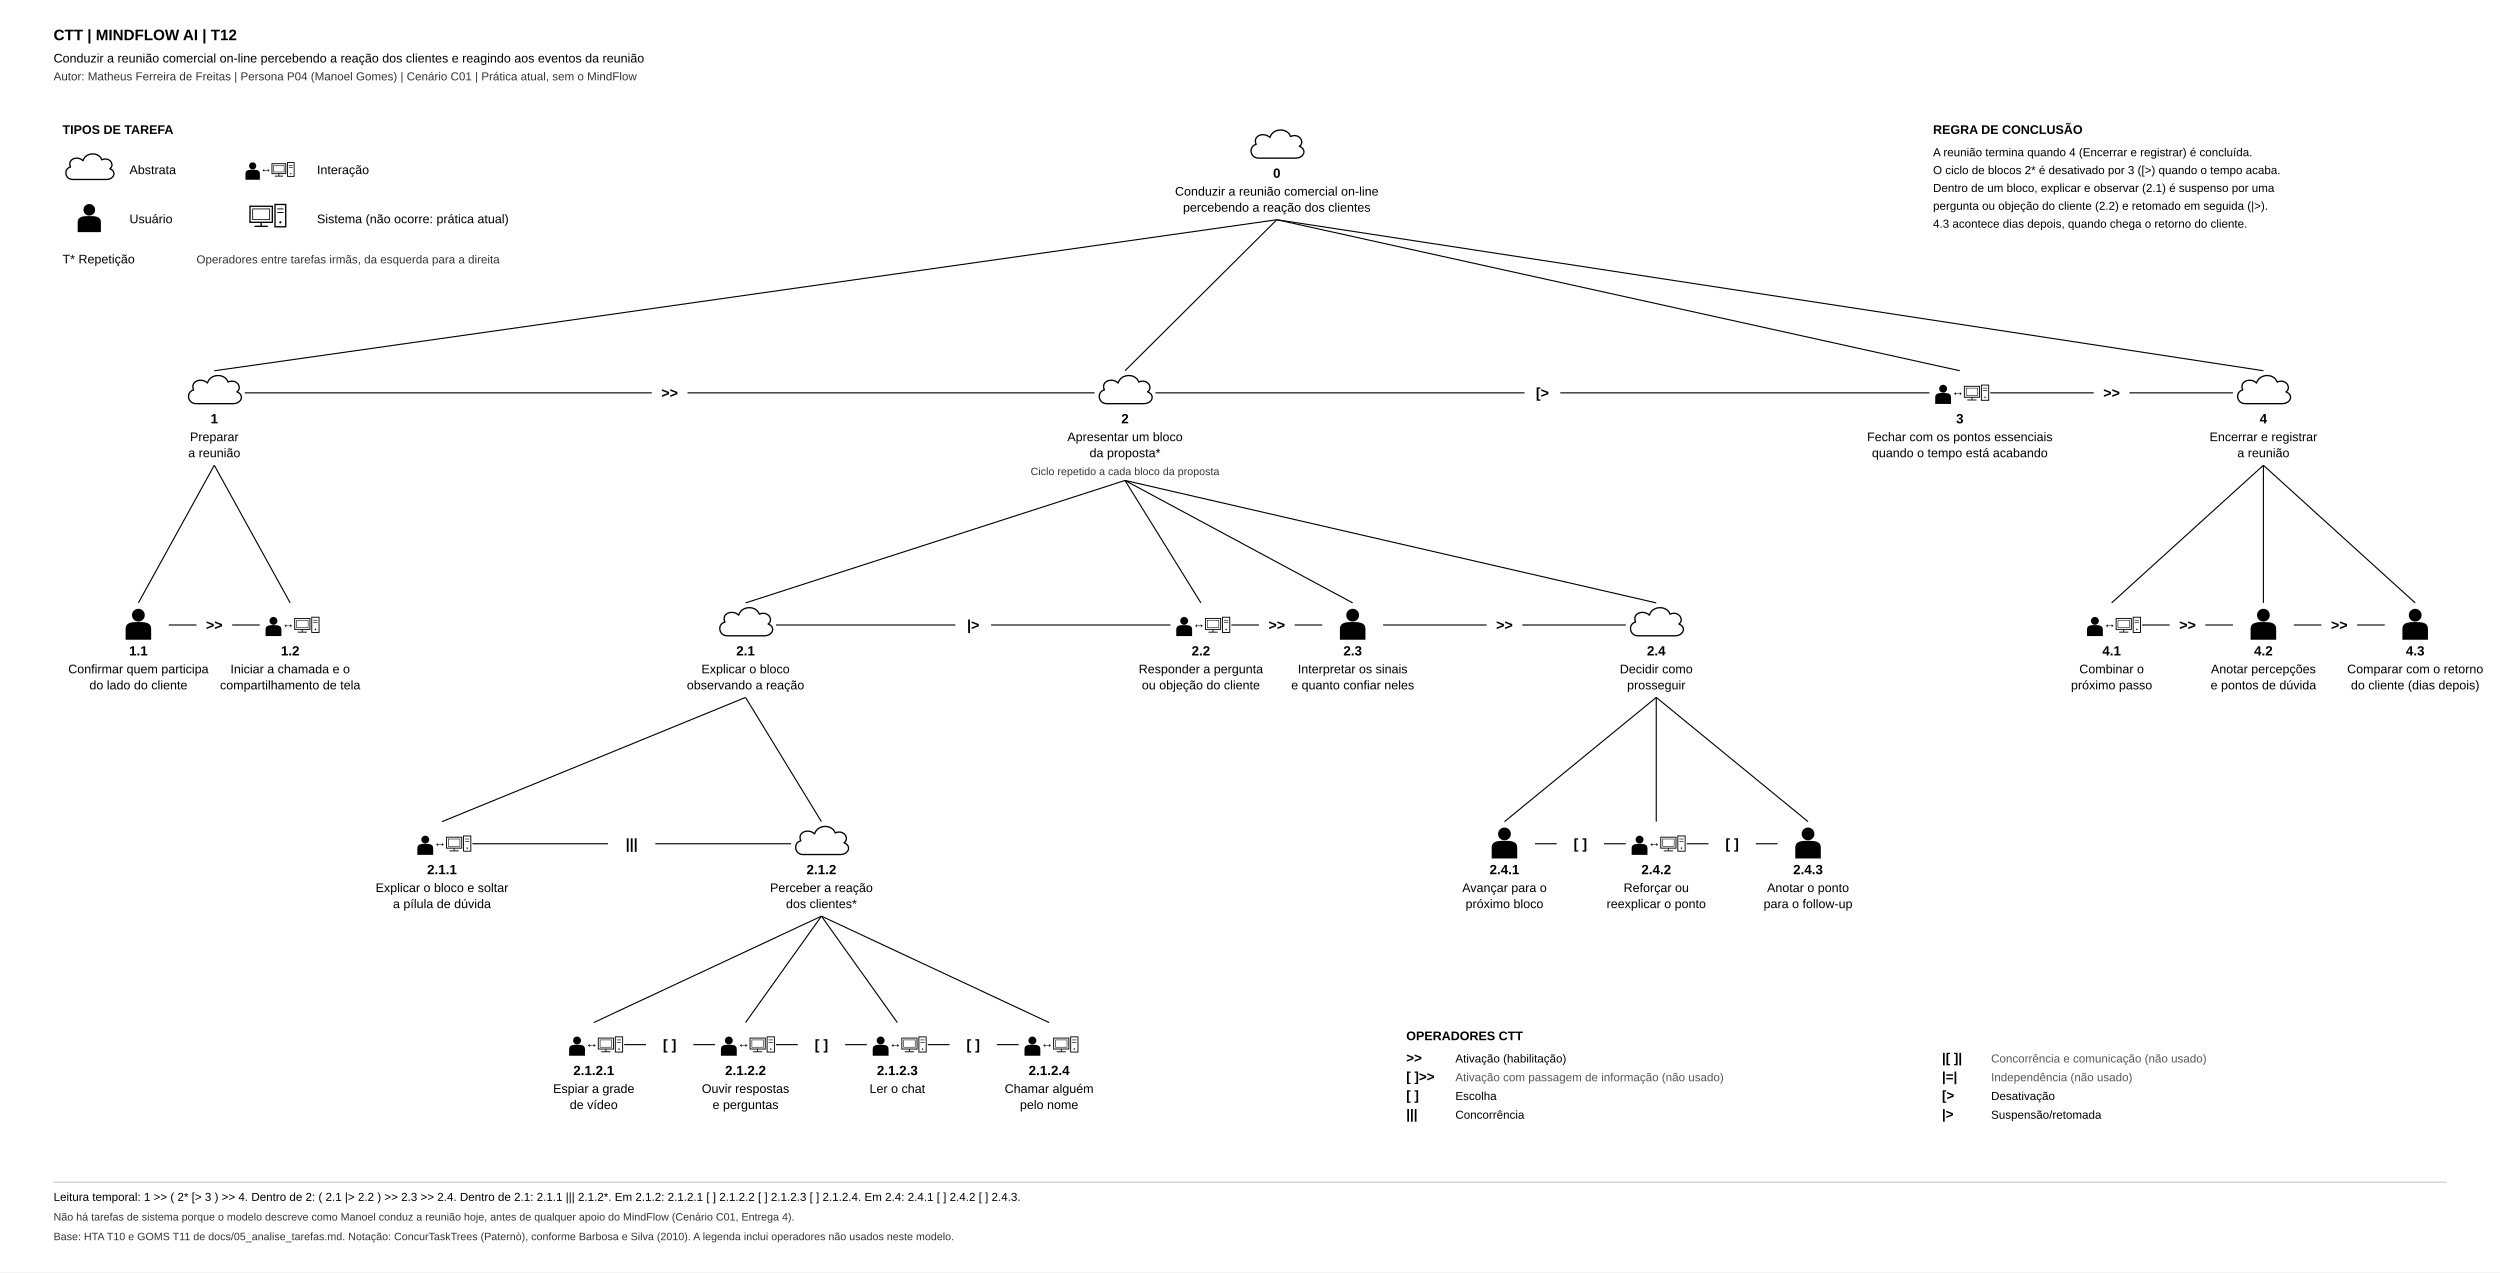
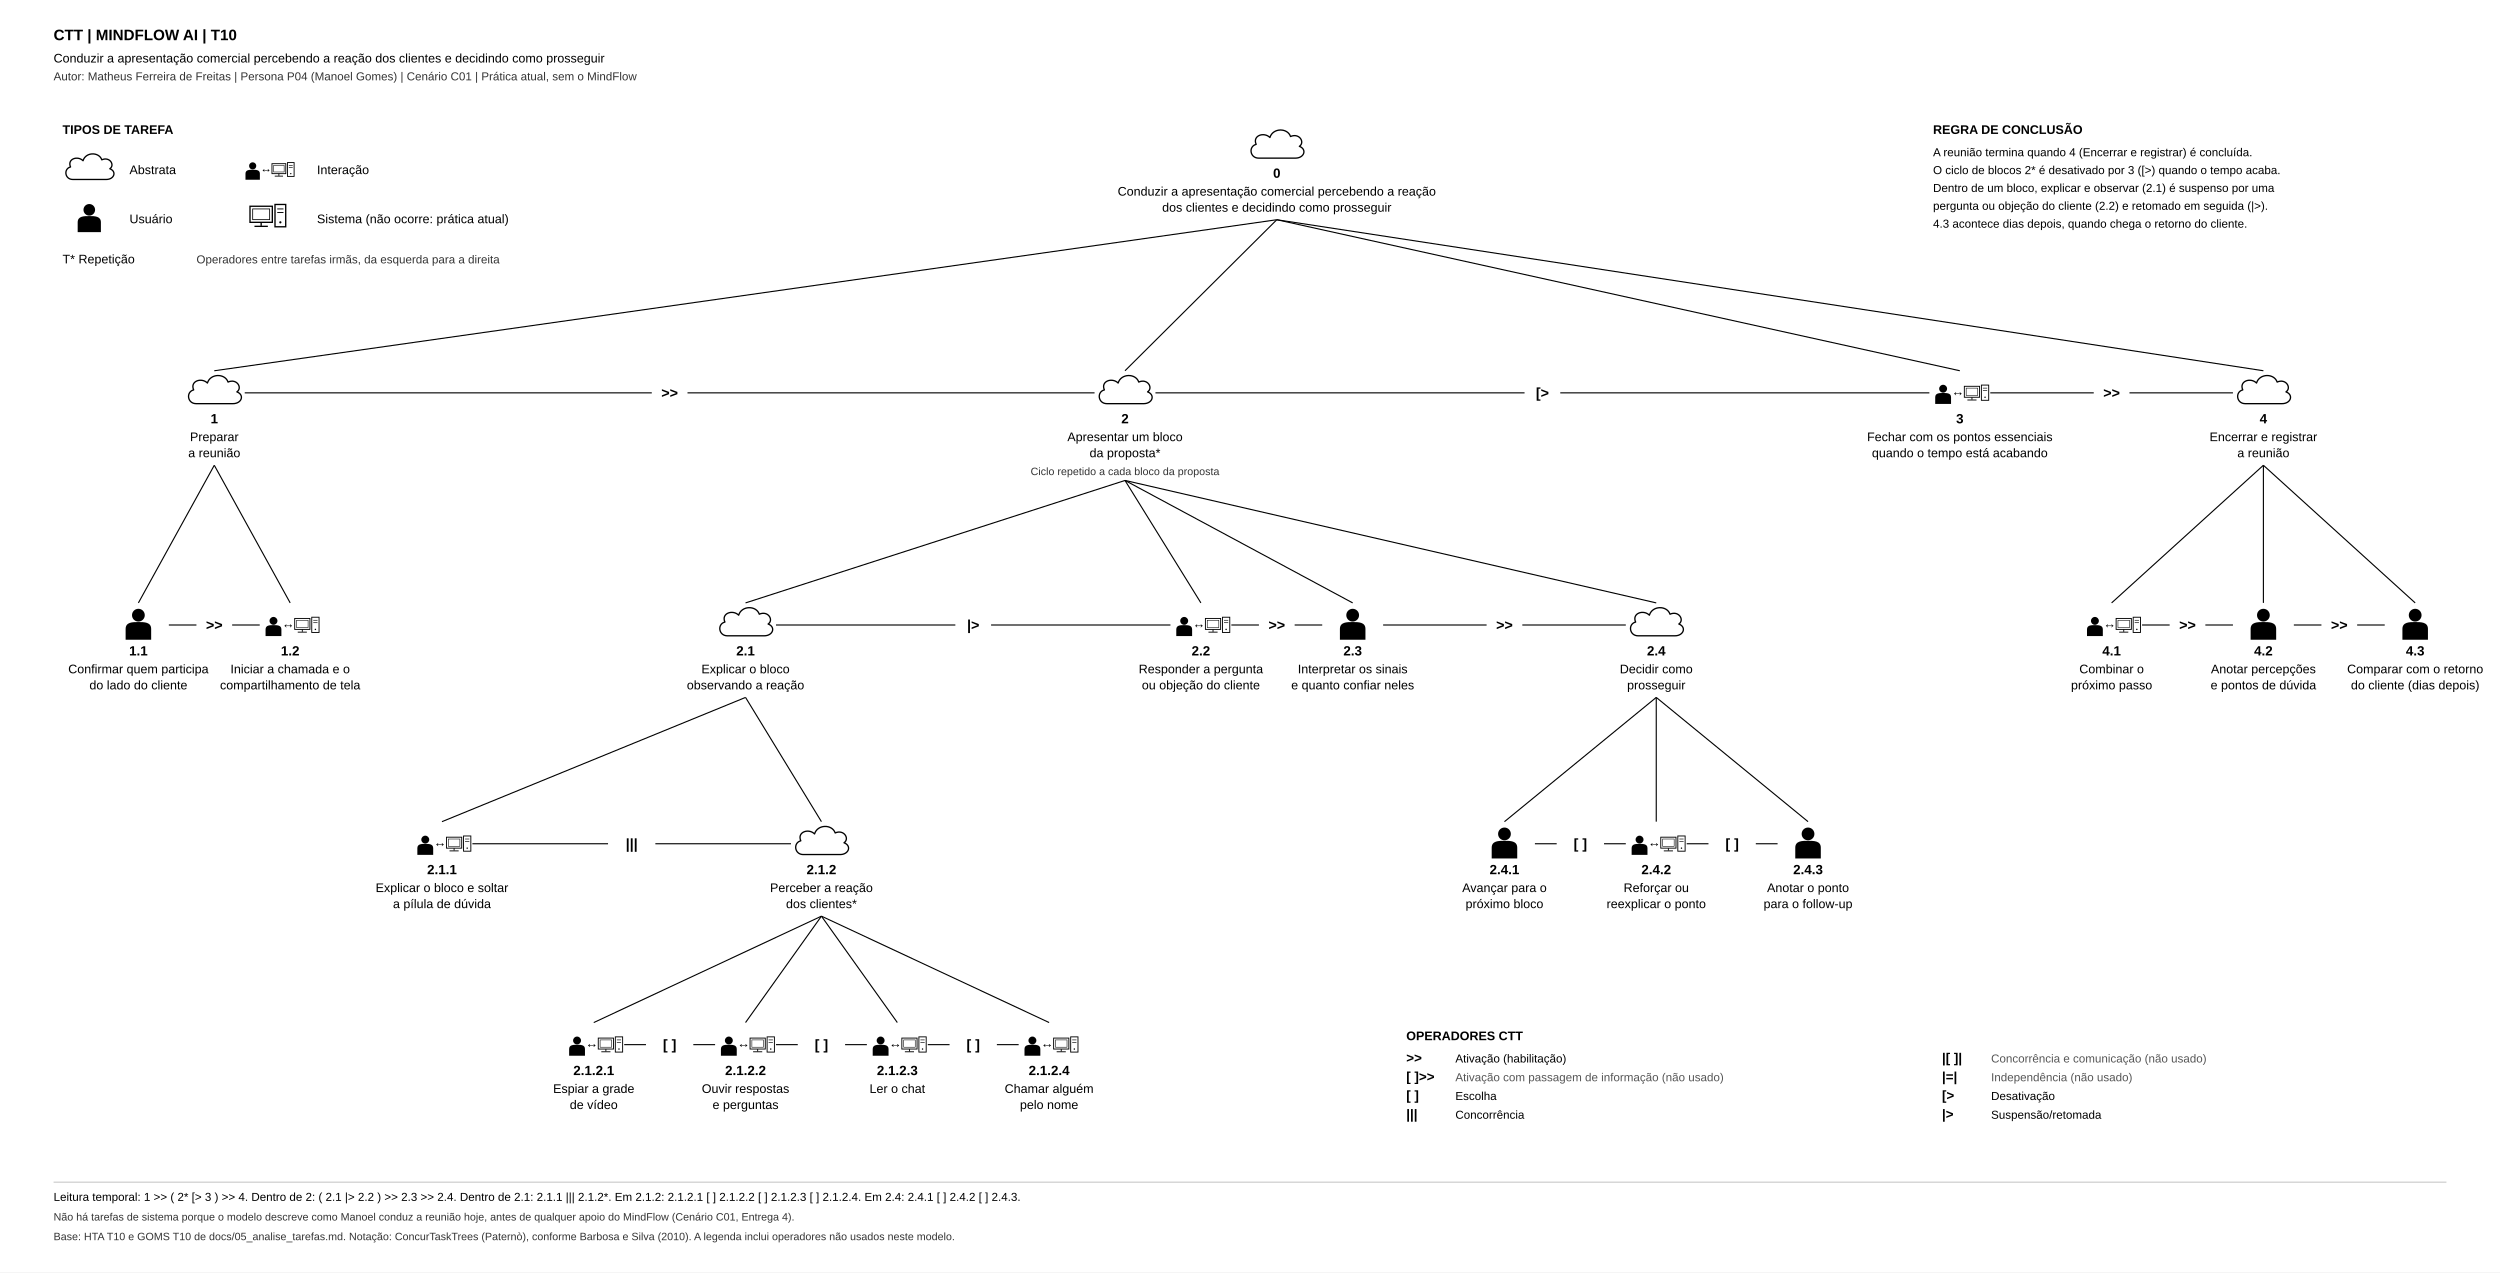
<svg xmlns="http://www.w3.org/2000/svg" width="5600" height="2850" viewBox="0 0 5600 2850">
  <rect width="5600" height="2850" fill="#fff" />
  <line x1="2860.0" y1="492.2" x2="480.0" y2="830.5" stroke="#000" stroke-width="2.5" />
  <line x1="2860.0" y1="492.2" x2="2520.0" y2="830.5" stroke="#000" stroke-width="2.5" />
  <line x1="2860.0" y1="492.2" x2="4390.0" y2="830.5" stroke="#000" stroke-width="2.5" />
  <line x1="2860.0" y1="492.2" x2="5070.0" y2="830.5" stroke="#000" stroke-width="2.5" />
  <line x1="548.2" y1="880" x2="1460.0" y2="880" stroke="#000" stroke-width="2.5" />
  <line x1="1540.0" y1="880" x2="2451.8" y2="880" stroke="#000" stroke-width="2.5" />
  <text x="1500.0" y="891" font-family="Arial, 'Liberation Sans', Helvetica, sans-serif" font-size="32" text-anchor="middle" font-weight="bold" fill="#000">&gt;&gt;</text>
  <line x1="2588.2" y1="880" x2="3415.0" y2="880" stroke="#000" stroke-width="2.5" />
  <line x1="3495.0" y1="880" x2="4321.8" y2="880" stroke="#000" stroke-width="2.5" />
  <text x="3455.0" y="891" font-family="Arial, 'Liberation Sans', Helvetica, sans-serif" font-size="32" text-anchor="middle" font-weight="bold" fill="#000">[&gt;</text>
  <line x1="4458.2" y1="880" x2="4690.0" y2="880" stroke="#000" stroke-width="2.5" />
  <line x1="4770.0" y1="880" x2="5001.8" y2="880" stroke="#000" stroke-width="2.5" />
  <text x="4730.0" y="891" font-family="Arial, 'Liberation Sans', Helvetica, sans-serif" font-size="32" text-anchor="middle" font-weight="bold" fill="#000">&gt;&gt;</text>
  <line x1="480.0" y1="1042.2" x2="310.0" y2="1350.5" stroke="#000" stroke-width="2.5" />
  <line x1="480.0" y1="1042.2" x2="650.0" y2="1350.5" stroke="#000" stroke-width="2.5" />
  <line x1="378.2" y1="1400" x2="440.0" y2="1400" stroke="#000" stroke-width="2.5" />
  <line x1="520.0" y1="1400" x2="581.8" y2="1400" stroke="#000" stroke-width="2.5" />
  <text x="480.0" y="1411" font-family="Arial, 'Liberation Sans', Helvetica, sans-serif" font-size="32" text-anchor="middle" font-weight="bold" fill="#000">&gt;&gt;</text>
  <line x1="2520.0" y1="1076.2" x2="1670.0" y2="1350.5" stroke="#000" stroke-width="2.5" />
  <line x1="2520.0" y1="1076.2" x2="2690.0" y2="1350.5" stroke="#000" stroke-width="2.5" />
  <line x1="2520.0" y1="1076.2" x2="3030.0" y2="1350.5" stroke="#000" stroke-width="2.5" />
  <line x1="2520.0" y1="1076.2" x2="3710.0" y2="1350.5" stroke="#000" stroke-width="2.5" />
  <line x1="1738.2" y1="1400" x2="2140.0" y2="1400" stroke="#000" stroke-width="2.5" />
  <line x1="2220.0" y1="1400" x2="2621.8" y2="1400" stroke="#000" stroke-width="2.5" />
  <text x="2180.0" y="1411" font-family="Arial, 'Liberation Sans', Helvetica, sans-serif" font-size="32" text-anchor="middle" font-weight="bold" fill="#000">|&gt;</text>
  <line x1="2758.2" y1="1400" x2="2820.0" y2="1400" stroke="#000" stroke-width="2.5" />
  <line x1="2900.0" y1="1400" x2="2961.8" y2="1400" stroke="#000" stroke-width="2.5" />
  <text x="2860.0" y="1411" font-family="Arial, 'Liberation Sans', Helvetica, sans-serif" font-size="32" text-anchor="middle" font-weight="bold" fill="#000">&gt;&gt;</text>
  <line x1="3098.2" y1="1400" x2="3330.0" y2="1400" stroke="#000" stroke-width="2.5" />
  <line x1="3410.0" y1="1400" x2="3641.8" y2="1400" stroke="#000" stroke-width="2.5" />
  <text x="3370.0" y="1411" font-family="Arial, 'Liberation Sans', Helvetica, sans-serif" font-size="32" text-anchor="middle" font-weight="bold" fill="#000">&gt;&gt;</text>
  <line x1="1670.0" y1="1562.2" x2="990.0" y2="1840.5" stroke="#000" stroke-width="2.5" />
  <line x1="1670.0" y1="1562.2" x2="1840.0" y2="1840.5" stroke="#000" stroke-width="2.5" />
  <line x1="1058.2" y1="1890" x2="1362.0" y2="1890" stroke="#000" stroke-width="2.5" />
  <line x1="1468.0" y1="1890" x2="1771.8" y2="1890" stroke="#000" stroke-width="2.5" />
  <text x="1415.0" y="1901" font-family="Arial, 'Liberation Sans', Helvetica, sans-serif" font-size="32" text-anchor="middle" font-weight="bold" fill="#000">|||</text>
  <line x1="1840.0" y1="2052.2" x2="1330.0" y2="2290.5" stroke="#000" stroke-width="2.5" />
  <line x1="1840.0" y1="2052.2" x2="1670.0" y2="2290.5" stroke="#000" stroke-width="2.5" />
  <line x1="1840.0" y1="2052.2" x2="2010.0" y2="2290.5" stroke="#000" stroke-width="2.5" />
  <line x1="1840.0" y1="2052.2" x2="2350.0" y2="2290.5" stroke="#000" stroke-width="2.5" />
  <line x1="1398.2" y1="2340" x2="1447.0" y2="2340" stroke="#000" stroke-width="2.5" />
  <line x1="1553.0" y1="2340" x2="1601.8" y2="2340" stroke="#000" stroke-width="2.5" />
  <text x="1500.0" y="2351" font-family="Arial, 'Liberation Sans', Helvetica, sans-serif" font-size="32" text-anchor="middle" font-weight="bold" fill="#000">[ ]</text>
  <line x1="1738.2" y1="2340" x2="1787.0" y2="2340" stroke="#000" stroke-width="2.5" />
  <line x1="1893.0" y1="2340" x2="1941.8" y2="2340" stroke="#000" stroke-width="2.5" />
  <text x="1840.0" y="2351" font-family="Arial, 'Liberation Sans', Helvetica, sans-serif" font-size="32" text-anchor="middle" font-weight="bold" fill="#000">[ ]</text>
  <line x1="2078.2" y1="2340" x2="2127.0" y2="2340" stroke="#000" stroke-width="2.5" />
  <line x1="2233.0" y1="2340" x2="2281.8" y2="2340" stroke="#000" stroke-width="2.5" />
  <text x="2180.0" y="2351" font-family="Arial, 'Liberation Sans', Helvetica, sans-serif" font-size="32" text-anchor="middle" font-weight="bold" fill="#000">[ ]</text>
  <line x1="3710.0" y1="1562.2" x2="3370.0" y2="1840.5" stroke="#000" stroke-width="2.5" />
  <line x1="3710.0" y1="1562.2" x2="3710.0" y2="1840.5" stroke="#000" stroke-width="2.5" />
  <line x1="3710.0" y1="1562.2" x2="4050.0" y2="1840.5" stroke="#000" stroke-width="2.5" />
  <line x1="3438.2" y1="1890" x2="3487.0" y2="1890" stroke="#000" stroke-width="2.5" />
  <line x1="3593.0" y1="1890" x2="3641.8" y2="1890" stroke="#000" stroke-width="2.5" />
  <text x="3540.0" y="1901" font-family="Arial, 'Liberation Sans', Helvetica, sans-serif" font-size="32" text-anchor="middle" font-weight="bold" fill="#000">[ ]</text>
  <line x1="3778.2" y1="1890" x2="3827.0" y2="1890" stroke="#000" stroke-width="2.5" />
  <line x1="3933.0" y1="1890" x2="3981.8" y2="1890" stroke="#000" stroke-width="2.5" />
  <text x="3880.0" y="1901" font-family="Arial, 'Liberation Sans', Helvetica, sans-serif" font-size="32" text-anchor="middle" font-weight="bold" fill="#000">[ ]</text>
  <line x1="5070.0" y1="1042.2" x2="4730.0" y2="1350.5" stroke="#000" stroke-width="2.5" />
  <line x1="5070.0" y1="1042.2" x2="5070.0" y2="1350.5" stroke="#000" stroke-width="2.5" />
  <line x1="5070.0" y1="1042.2" x2="5410.0" y2="1350.5" stroke="#000" stroke-width="2.5" />
  <line x1="4798.2" y1="1400" x2="4860.0" y2="1400" stroke="#000" stroke-width="2.5" />
  <line x1="4940.0" y1="1400" x2="5001.8" y2="1400" stroke="#000" stroke-width="2.5" />
  <text x="4900.0" y="1411" font-family="Arial, 'Liberation Sans', Helvetica, sans-serif" font-size="32" text-anchor="middle" font-weight="bold" fill="#000">&gt;&gt;</text>
  <line x1="5138.2" y1="1400" x2="5200.0" y2="1400" stroke="#000" stroke-width="2.5" />
  <line x1="5280.0" y1="1400" x2="5341.8" y2="1400" stroke="#000" stroke-width="2.5" />
  <text x="5240.0" y="1411" font-family="Arial, 'Liberation Sans', Helvetica, sans-serif" font-size="32" text-anchor="middle" font-weight="bold" fill="#000">&gt;&gt;</text>
  <path d="M2819.3,354.2 C2799.5,354.2 2796.2,327.8 2813.8,323.4 C2805.0,303.6 2831.4,294.8 2844.6,308.0 C2851.2,286.0 2884.2,286.0 2890.8,305.8 C2910.6,297.0 2923.8,319.0 2910.6,327.8 C2928.2,334.4 2921.6,354.2 2901.8,354.2 Z" fill="#fff" stroke="#000" stroke-width="3" stroke-linejoin="round" />
  <text x="2860.0" y="398.2" font-family="Arial, 'Liberation Sans', Helvetica, sans-serif" font-size="30" text-anchor="middle" font-weight="bold" fill="#000">0</text>
-   <text x="2860.0" y="438.2" font-family="Arial, 'Liberation Sans', Helvetica, sans-serif" font-size="28" text-anchor="middle" font-weight="normal" fill="#000">Conduzir a reunião comercial on-line</text>
-   <text x="2860.0" y="474.2" font-family="Arial, 'Liberation Sans', Helvetica, sans-serif" font-size="28" text-anchor="middle" font-weight="normal" fill="#000">percebendo a reação dos clientes</text>
+   <text x="2860.0" y="438.2" font-family="Arial, 'Liberation Sans', Helvetica, sans-serif" font-size="28" text-anchor="middle" font-weight="normal" fill="#000">Conduzir a apresentação comercial percebendo a reação</text>
+   <text x="2860.0" y="474.2" font-family="Arial, 'Liberation Sans', Helvetica, sans-serif" font-size="28" text-anchor="middle" font-weight="normal" fill="#000">dos clientes e decidindo como prosseguir</text>
  <path d="M439.3,904.2 C419.5,904.2 416.2,877.8 433.8,873.4 C425.0,853.6 451.4,844.8 464.6,858.0 C471.2,836.0 504.2,836.0 510.8,855.8 C530.6,847.0 543.8,869.0 530.6,877.8 C548.2,884.4 541.6,904.2 521.8,904.2 Z" fill="#fff" stroke="#000" stroke-width="3" stroke-linejoin="round" />
  <text x="480.0" y="948.2" font-family="Arial, 'Liberation Sans', Helvetica, sans-serif" font-size="30" text-anchor="middle" font-weight="bold" fill="#000">1</text>
  <text x="480.0" y="988.2" font-family="Arial, 'Liberation Sans', Helvetica, sans-serif" font-size="28" text-anchor="middle" font-weight="normal" fill="#000">Preparar</text>
  <text x="480.0" y="1024.2" font-family="Arial, 'Liberation Sans', Helvetica, sans-serif" font-size="28" text-anchor="middle" font-weight="normal" fill="#000">a reunião</text>
  <circle cx="310.0" cy="1378.0" r="14.3" fill="#000" />
  <path d="M281.4,1433.0 L281.4,1408.8 C281.4,1393.4 296.8,1393.4 310.0,1393.4 C323.2,1393.4 338.6,1393.4 338.6,1408.8 L338.6,1433.0 Z" fill="#000" />
  <text x="310.0" y="1468.2" font-family="Arial, 'Liberation Sans', Helvetica, sans-serif" font-size="30" text-anchor="middle" font-weight="bold" fill="#000">1.1</text>
  <text x="310.0" y="1508.2" font-family="Arial, 'Liberation Sans', Helvetica, sans-serif" font-size="28" text-anchor="middle" font-weight="normal" fill="#000">Confirmar quem participa</text>
  <text x="310.0" y="1544.2" font-family="Arial, 'Liberation Sans', Helvetica, sans-serif" font-size="28" text-anchor="middle" font-weight="normal" fill="#000">do lado do cliente</text>
  <circle cx="612.6" cy="1390.76" r="8.866" fill="#000" />
  <path d="M594.868,1424.86 L594.868,1409.856 C594.868,1400.308 604.416,1400.308 612.6,1400.308 C620.784,1400.308 630.332,1400.308 630.332,1409.856 L630.332,1424.86 Z" fill="#000" />
  <text x="645.6" y="1406.6" font-family="Arial, 'Liberation Sans', Helvetica, sans-serif" font-size="28.6" text-anchor="middle">↔</text>
  <rect x="660.12" y="1385.304" width="34.1" height="24.552" fill="#fff" stroke="#000" stroke-width="2.046" />
  <rect x="664.212" y="1389.396" width="25.916" height="16.368" fill="#fff" stroke="#000" stroke-width="1.228" />
  <line x1="677.17" y1="1409.856" x2="677.17" y2="1415.312" stroke="#000" stroke-width="2.046" />
  <line x1="666.94" y1="1415.994" x2="687.4" y2="1415.994" stroke="#000" stroke-width="2.046" />
  <rect x="698.312" y="1382.576" width="16.368" height="34.1" fill="#fff" stroke="#000" stroke-width="2.046" />
  <line x1="701.722" y1="1389.396" x2="711.27" y2="1389.396" stroke="#000" stroke-width="1.432" />
  <line x1="701.722" y1="1394.852" x2="711.27" y2="1394.852" stroke="#000" stroke-width="1.432" />
  <circle cx="706.496" cy="1409.856" r="1.705" fill="#000" />
  <text x="650.0" y="1468.2" font-family="Arial, 'Liberation Sans', Helvetica, sans-serif" font-size="30" text-anchor="middle" font-weight="bold" fill="#000">1.2</text>
  <text x="650.0" y="1508.2" font-family="Arial, 'Liberation Sans', Helvetica, sans-serif" font-size="28" text-anchor="middle" font-weight="normal" fill="#000">Iniciar a chamada e o</text>
  <text x="650.0" y="1544.2" font-family="Arial, 'Liberation Sans', Helvetica, sans-serif" font-size="28" text-anchor="middle" font-weight="normal" fill="#000">compartilhamento de tela</text>
  <path d="M2479.3,904.2 C2459.5,904.2 2456.2,877.8 2473.8,873.4 C2465.0,853.6 2491.4,844.8 2504.6,858.0 C2511.2,836.0 2544.2,836.0 2550.8,855.8 C2570.6,847.0 2583.8,869.0 2570.6,877.8 C2588.2,884.4 2581.6,904.2 2561.8,904.2 Z" fill="#fff" stroke="#000" stroke-width="3" stroke-linejoin="round" />
  <text x="2520.0" y="948.2" font-family="Arial, 'Liberation Sans', Helvetica, sans-serif" font-size="30" text-anchor="middle" font-weight="bold" fill="#000">2</text>
  <text x="2520.0" y="988.2" font-family="Arial, 'Liberation Sans', Helvetica, sans-serif" font-size="28" text-anchor="middle" font-weight="normal" fill="#000">Apresentar um bloco</text>
  <text x="2520.0" y="1024.2" font-family="Arial, 'Liberation Sans', Helvetica, sans-serif" font-size="28" text-anchor="middle" font-weight="normal" fill="#000">da proposta*</text>
  <text x="2520.0" y="1064.2" font-family="Arial, 'Liberation Sans', Helvetica, sans-serif" font-size="24" text-anchor="middle" font-weight="normal" fill="#333">Ciclo repetido a cada bloco da proposta</text>
  <path d="M1629.3,1424.2 C1609.5,1424.2 1606.2,1397.8 1623.8,1393.4 C1615.0,1373.6 1641.4,1364.8 1654.6,1378.0 C1661.2,1356.0 1694.2,1356.0 1700.8,1375.8 C1720.6,1367.0 1733.8,1389.0 1720.6,1397.8 C1738.2,1404.4 1731.6,1424.2 1711.8,1424.2 Z" fill="#fff" stroke="#000" stroke-width="3" stroke-linejoin="round" />
  <text x="1670.0" y="1468.2" font-family="Arial, 'Liberation Sans', Helvetica, sans-serif" font-size="30" text-anchor="middle" font-weight="bold" fill="#000">2.1</text>
  <text x="1670.0" y="1508.2" font-family="Arial, 'Liberation Sans', Helvetica, sans-serif" font-size="28" text-anchor="middle" font-weight="normal" fill="#000">Explicar o bloco</text>
  <text x="1670.0" y="1544.2" font-family="Arial, 'Liberation Sans', Helvetica, sans-serif" font-size="28" text-anchor="middle" font-weight="normal" fill="#000">observando a reação</text>
  <circle cx="952.6" cy="1880.76" r="8.866" fill="#000" />
  <path d="M934.868,1914.86 L934.868,1899.856 C934.868,1890.308 944.416,1890.308 952.6,1890.308 C960.784,1890.308 970.332,1890.308 970.332,1899.856 L970.332,1914.86 Z" fill="#000" />
  <text x="985.6" y="1896.6" font-family="Arial, 'Liberation Sans', Helvetica, sans-serif" font-size="28.6" text-anchor="middle">↔</text>
  <rect x="1000.12" y="1875.304" width="34.1" height="24.552" fill="#fff" stroke="#000" stroke-width="2.046" />
  <rect x="1004.212" y="1879.396" width="25.916" height="16.368" fill="#fff" stroke="#000" stroke-width="1.228" />
  <line x1="1017.17" y1="1899.856" x2="1017.17" y2="1905.312" stroke="#000" stroke-width="2.046" />
  <line x1="1006.94" y1="1905.994" x2="1027.4" y2="1905.994" stroke="#000" stroke-width="2.046" />
  <rect x="1038.312" y="1872.576" width="16.368" height="34.1" fill="#fff" stroke="#000" stroke-width="2.046" />
  <line x1="1041.722" y1="1879.396" x2="1051.27" y2="1879.396" stroke="#000" stroke-width="1.432" />
  <line x1="1041.722" y1="1884.852" x2="1051.27" y2="1884.852" stroke="#000" stroke-width="1.432" />
  <circle cx="1046.496" cy="1899.856" r="1.705" fill="#000" />
  <text x="990.0" y="1958.2" font-family="Arial, 'Liberation Sans', Helvetica, sans-serif" font-size="30" text-anchor="middle" font-weight="bold" fill="#000">2.1.1</text>
  <text x="990.0" y="1998.2" font-family="Arial, 'Liberation Sans', Helvetica, sans-serif" font-size="28" text-anchor="middle" font-weight="normal" fill="#000">Explicar o bloco e soltar</text>
  <text x="990.0" y="2034.2" font-family="Arial, 'Liberation Sans', Helvetica, sans-serif" font-size="28" text-anchor="middle" font-weight="normal" fill="#000">a pílula de dúvida</text>
  <path d="M1799.3,1914.2 C1779.5,1914.2 1776.2,1887.8 1793.8,1883.4 C1785.0,1863.6 1811.4,1854.8 1824.6,1868.0 C1831.2,1846.0 1864.2,1846.0 1870.8,1865.8 C1890.6,1857.0 1903.8,1879.0 1890.6,1887.8 C1908.2,1894.4 1901.6,1914.2 1881.8,1914.2 Z" fill="#fff" stroke="#000" stroke-width="3" stroke-linejoin="round" />
  <text x="1840.0" y="1958.2" font-family="Arial, 'Liberation Sans', Helvetica, sans-serif" font-size="30" text-anchor="middle" font-weight="bold" fill="#000">2.1.2</text>
  <text x="1840.0" y="1998.2" font-family="Arial, 'Liberation Sans', Helvetica, sans-serif" font-size="28" text-anchor="middle" font-weight="normal" fill="#000">Perceber a reação</text>
  <text x="1840.0" y="2034.2" font-family="Arial, 'Liberation Sans', Helvetica, sans-serif" font-size="28" text-anchor="middle" font-weight="normal" fill="#000">dos clientes*</text>
  <circle cx="1292.6" cy="2330.76" r="8.866" fill="#000" />
  <path d="M1274.868,2364.86 L1274.868,2349.856 C1274.868,2340.308 1284.416,2340.308 1292.6,2340.308 C1300.784,2340.308 1310.332,2340.308 1310.332,2349.856 L1310.332,2364.86 Z" fill="#000" />
  <text x="1325.6" y="2346.6" font-family="Arial, 'Liberation Sans', Helvetica, sans-serif" font-size="28.6" text-anchor="middle">↔</text>
  <rect x="1340.12" y="2325.304" width="34.1" height="24.552" fill="#fff" stroke="#000" stroke-width="2.046" />
  <rect x="1344.212" y="2329.396" width="25.916" height="16.368" fill="#fff" stroke="#000" stroke-width="1.228" />
  <line x1="1357.17" y1="2349.856" x2="1357.17" y2="2355.312" stroke="#000" stroke-width="2.046" />
  <line x1="1346.94" y1="2355.994" x2="1367.4" y2="2355.994" stroke="#000" stroke-width="2.046" />
  <rect x="1378.312" y="2322.576" width="16.368" height="34.1" fill="#fff" stroke="#000" stroke-width="2.046" />
  <line x1="1381.722" y1="2329.396" x2="1391.27" y2="2329.396" stroke="#000" stroke-width="1.432" />
  <line x1="1381.722" y1="2334.852" x2="1391.27" y2="2334.852" stroke="#000" stroke-width="1.432" />
  <circle cx="1386.496" cy="2349.856" r="1.705" fill="#000" />
  <text x="1330.0" y="2408.2" font-family="Arial, 'Liberation Sans', Helvetica, sans-serif" font-size="30" text-anchor="middle" font-weight="bold" fill="#000">2.1.2.1</text>
  <text x="1330.0" y="2448.2" font-family="Arial, 'Liberation Sans', Helvetica, sans-serif" font-size="28" text-anchor="middle" font-weight="normal" fill="#000">Espiar a grade</text>
  <text x="1330.0" y="2484.2" font-family="Arial, 'Liberation Sans', Helvetica, sans-serif" font-size="28" text-anchor="middle" font-weight="normal" fill="#000">de vídeo</text>
  <circle cx="1632.6" cy="2330.76" r="8.866" fill="#000" />
  <path d="M1614.868,2364.86 L1614.868,2349.856 C1614.868,2340.308 1624.416,2340.308 1632.6,2340.308 C1640.784,2340.308 1650.332,2340.308 1650.332,2349.856 L1650.332,2364.86 Z" fill="#000" />
  <text x="1665.6" y="2346.6" font-family="Arial, 'Liberation Sans', Helvetica, sans-serif" font-size="28.6" text-anchor="middle">↔</text>
  <rect x="1680.12" y="2325.304" width="34.1" height="24.552" fill="#fff" stroke="#000" stroke-width="2.046" />
  <rect x="1684.212" y="2329.396" width="25.916" height="16.368" fill="#fff" stroke="#000" stroke-width="1.228" />
  <line x1="1697.17" y1="2349.856" x2="1697.17" y2="2355.312" stroke="#000" stroke-width="2.046" />
  <line x1="1686.94" y1="2355.994" x2="1707.4" y2="2355.994" stroke="#000" stroke-width="2.046" />
  <rect x="1718.312" y="2322.576" width="16.368" height="34.1" fill="#fff" stroke="#000" stroke-width="2.046" />
  <line x1="1721.722" y1="2329.396" x2="1731.27" y2="2329.396" stroke="#000" stroke-width="1.432" />
  <line x1="1721.722" y1="2334.852" x2="1731.27" y2="2334.852" stroke="#000" stroke-width="1.432" />
  <circle cx="1726.496" cy="2349.856" r="1.705" fill="#000" />
  <text x="1670.0" y="2408.2" font-family="Arial, 'Liberation Sans', Helvetica, sans-serif" font-size="30" text-anchor="middle" font-weight="bold" fill="#000">2.1.2.2</text>
  <text x="1670.0" y="2448.2" font-family="Arial, 'Liberation Sans', Helvetica, sans-serif" font-size="28" text-anchor="middle" font-weight="normal" fill="#000">Ouvir respostas</text>
  <text x="1670.0" y="2484.2" font-family="Arial, 'Liberation Sans', Helvetica, sans-serif" font-size="28" text-anchor="middle" font-weight="normal" fill="#000">e perguntas</text>
  <circle cx="1972.6" cy="2330.76" r="8.866" fill="#000" />
  <path d="M1954.868,2364.86 L1954.868,2349.856 C1954.868,2340.308 1964.416,2340.308 1972.6,2340.308 C1980.784,2340.308 1990.332,2340.308 1990.332,2349.856 L1990.332,2364.86 Z" fill="#000" />
  <text x="2005.6" y="2346.6" font-family="Arial, 'Liberation Sans', Helvetica, sans-serif" font-size="28.6" text-anchor="middle">↔</text>
  <rect x="2020.12" y="2325.304" width="34.1" height="24.552" fill="#fff" stroke="#000" stroke-width="2.046" />
  <rect x="2024.212" y="2329.396" width="25.916" height="16.368" fill="#fff" stroke="#000" stroke-width="1.228" />
  <line x1="2037.17" y1="2349.856" x2="2037.17" y2="2355.312" stroke="#000" stroke-width="2.046" />
  <line x1="2026.94" y1="2355.994" x2="2047.4" y2="2355.994" stroke="#000" stroke-width="2.046" />
  <rect x="2058.312" y="2322.576" width="16.368" height="34.1" fill="#fff" stroke="#000" stroke-width="2.046" />
  <line x1="2061.722" y1="2329.396" x2="2071.27" y2="2329.396" stroke="#000" stroke-width="1.432" />
  <line x1="2061.722" y1="2334.852" x2="2071.27" y2="2334.852" stroke="#000" stroke-width="1.432" />
  <circle cx="2066.496" cy="2349.856" r="1.705" fill="#000" />
  <text x="2010.0" y="2408.2" font-family="Arial, 'Liberation Sans', Helvetica, sans-serif" font-size="30" text-anchor="middle" font-weight="bold" fill="#000">2.1.2.3</text>
  <text x="2010.0" y="2448.2" font-family="Arial, 'Liberation Sans', Helvetica, sans-serif" font-size="28" text-anchor="middle" font-weight="normal" fill="#000">Ler o chat</text>
  <circle cx="2312.6" cy="2330.76" r="8.866" fill="#000" />
  <path d="M2294.868,2364.86 L2294.868,2349.856 C2294.868,2340.308 2304.416,2340.308 2312.6,2340.308 C2320.784,2340.308 2330.332,2340.308 2330.332,2349.856 L2330.332,2364.86 Z" fill="#000" />
  <text x="2345.6" y="2346.6" font-family="Arial, 'Liberation Sans', Helvetica, sans-serif" font-size="28.6" text-anchor="middle">↔</text>
  <rect x="2360.12" y="2325.304" width="34.1" height="24.552" fill="#fff" stroke="#000" stroke-width="2.046" />
  <rect x="2364.212" y="2329.396" width="25.916" height="16.368" fill="#fff" stroke="#000" stroke-width="1.228" />
  <line x1="2377.17" y1="2349.856" x2="2377.17" y2="2355.312" stroke="#000" stroke-width="2.046" />
  <line x1="2366.94" y1="2355.994" x2="2387.4" y2="2355.994" stroke="#000" stroke-width="2.046" />
  <rect x="2398.312" y="2322.576" width="16.368" height="34.1" fill="#fff" stroke="#000" stroke-width="2.046" />
  <line x1="2401.722" y1="2329.396" x2="2411.27" y2="2329.396" stroke="#000" stroke-width="1.432" />
  <line x1="2401.722" y1="2334.852" x2="2411.27" y2="2334.852" stroke="#000" stroke-width="1.432" />
  <circle cx="2406.496" cy="2349.856" r="1.705" fill="#000" />
  <text x="2350.0" y="2408.2" font-family="Arial, 'Liberation Sans', Helvetica, sans-serif" font-size="30" text-anchor="middle" font-weight="bold" fill="#000">2.1.2.4</text>
  <text x="2350.0" y="2448.2" font-family="Arial, 'Liberation Sans', Helvetica, sans-serif" font-size="28" text-anchor="middle" font-weight="normal" fill="#000">Chamar alguém</text>
  <text x="2350.0" y="2484.2" font-family="Arial, 'Liberation Sans', Helvetica, sans-serif" font-size="28" text-anchor="middle" font-weight="normal" fill="#000">pelo nome</text>
  <circle cx="2652.6" cy="1390.76" r="8.866" fill="#000" />
  <path d="M2634.868,1424.86 L2634.868,1409.856 C2634.868,1400.308 2644.416,1400.308 2652.6,1400.308 C2660.784,1400.308 2670.332,1400.308 2670.332,1409.856 L2670.332,1424.86 Z" fill="#000" />
  <text x="2685.6" y="1406.6" font-family="Arial, 'Liberation Sans', Helvetica, sans-serif" font-size="28.6" text-anchor="middle">↔</text>
  <rect x="2700.12" y="1385.304" width="34.1" height="24.552" fill="#fff" stroke="#000" stroke-width="2.046" />
  <rect x="2704.212" y="1389.396" width="25.916" height="16.368" fill="#fff" stroke="#000" stroke-width="1.228" />
  <line x1="2717.17" y1="1409.856" x2="2717.17" y2="1415.312" stroke="#000" stroke-width="2.046" />
  <line x1="2706.94" y1="1415.994" x2="2727.4" y2="1415.994" stroke="#000" stroke-width="2.046" />
  <rect x="2738.312" y="1382.576" width="16.368" height="34.1" fill="#fff" stroke="#000" stroke-width="2.046" />
  <line x1="2741.722" y1="1389.396" x2="2751.27" y2="1389.396" stroke="#000" stroke-width="1.432" />
  <line x1="2741.722" y1="1394.852" x2="2751.27" y2="1394.852" stroke="#000" stroke-width="1.432" />
  <circle cx="2746.496" cy="1409.856" r="1.705" fill="#000" />
  <text x="2690.0" y="1468.2" font-family="Arial, 'Liberation Sans', Helvetica, sans-serif" font-size="30" text-anchor="middle" font-weight="bold" fill="#000">2.2</text>
  <text x="2690.0" y="1508.2" font-family="Arial, 'Liberation Sans', Helvetica, sans-serif" font-size="28" text-anchor="middle" font-weight="normal" fill="#000">Responder a pergunta</text>
  <text x="2690.0" y="1544.2" font-family="Arial, 'Liberation Sans', Helvetica, sans-serif" font-size="28" text-anchor="middle" font-weight="normal" fill="#000">ou objeção do cliente</text>
  <circle cx="3030.0" cy="1378.0" r="14.3" fill="#000" />
  <path d="M3001.4,1433.0 L3001.4,1408.8 C3001.4,1393.4 3016.8,1393.4 3030.0,1393.4 C3043.2,1393.4 3058.6,1393.4 3058.6,1408.8 L3058.6,1433.0 Z" fill="#000" />
  <text x="3030.0" y="1468.2" font-family="Arial, 'Liberation Sans', Helvetica, sans-serif" font-size="30" text-anchor="middle" font-weight="bold" fill="#000">2.3</text>
  <text x="3030.0" y="1508.2" font-family="Arial, 'Liberation Sans', Helvetica, sans-serif" font-size="28" text-anchor="middle" font-weight="normal" fill="#000">Interpretar os sinais</text>
  <text x="3030.0" y="1544.2" font-family="Arial, 'Liberation Sans', Helvetica, sans-serif" font-size="28" text-anchor="middle" font-weight="normal" fill="#000">e quanto confiar neles</text>
  <path d="M3669.3,1424.2 C3649.5,1424.2 3646.2,1397.8 3663.8,1393.4 C3655.0,1373.6 3681.4,1364.8 3694.6,1378.0 C3701.2,1356.0 3734.2,1356.0 3740.8,1375.8 C3760.6,1367.0 3773.8,1389.0 3760.6,1397.8 C3778.2,1404.4 3771.6,1424.2 3751.8,1424.2 Z" fill="#fff" stroke="#000" stroke-width="3" stroke-linejoin="round" />
  <text x="3710.0" y="1468.2" font-family="Arial, 'Liberation Sans', Helvetica, sans-serif" font-size="30" text-anchor="middle" font-weight="bold" fill="#000">2.4</text>
  <text x="3710.0" y="1508.2" font-family="Arial, 'Liberation Sans', Helvetica, sans-serif" font-size="28" text-anchor="middle" font-weight="normal" fill="#000">Decidir como</text>
  <text x="3710.0" y="1544.2" font-family="Arial, 'Liberation Sans', Helvetica, sans-serif" font-size="28" text-anchor="middle" font-weight="normal" fill="#000">prosseguir</text>
  <circle cx="3370.0" cy="1868.0" r="14.3" fill="#000" />
  <path d="M3341.4,1923.0 L3341.4,1898.8 C3341.4,1883.4 3356.8,1883.4 3370.0,1883.4 C3383.2,1883.4 3398.6,1883.4 3398.6,1898.8 L3398.6,1923.0 Z" fill="#000" />
  <text x="3370.0" y="1958.2" font-family="Arial, 'Liberation Sans', Helvetica, sans-serif" font-size="30" text-anchor="middle" font-weight="bold" fill="#000">2.4.1</text>
  <text x="3370.0" y="1998.2" font-family="Arial, 'Liberation Sans', Helvetica, sans-serif" font-size="28" text-anchor="middle" font-weight="normal" fill="#000">Avançar para o</text>
  <text x="3370.0" y="2034.2" font-family="Arial, 'Liberation Sans', Helvetica, sans-serif" font-size="28" text-anchor="middle" font-weight="normal" fill="#000">próximo bloco</text>
  <circle cx="3672.6" cy="1880.76" r="8.866" fill="#000" />
  <path d="M3654.868,1914.86 L3654.868,1899.856 C3654.868,1890.308 3664.416,1890.308 3672.6,1890.308 C3680.784,1890.308 3690.332,1890.308 3690.332,1899.856 L3690.332,1914.86 Z" fill="#000" />
  <text x="3705.6" y="1896.6" font-family="Arial, 'Liberation Sans', Helvetica, sans-serif" font-size="28.6" text-anchor="middle">↔</text>
  <rect x="3720.12" y="1875.304" width="34.1" height="24.552" fill="#fff" stroke="#000" stroke-width="2.046" />
  <rect x="3724.212" y="1879.396" width="25.916" height="16.368" fill="#fff" stroke="#000" stroke-width="1.228" />
  <line x1="3737.17" y1="1899.856" x2="3737.17" y2="1905.312" stroke="#000" stroke-width="2.046" />
  <line x1="3726.94" y1="1905.994" x2="3747.4" y2="1905.994" stroke="#000" stroke-width="2.046" />
  <rect x="3758.312" y="1872.576" width="16.368" height="34.1" fill="#fff" stroke="#000" stroke-width="2.046" />
  <line x1="3761.722" y1="1879.396" x2="3771.27" y2="1879.396" stroke="#000" stroke-width="1.432" />
  <line x1="3761.722" y1="1884.852" x2="3771.27" y2="1884.852" stroke="#000" stroke-width="1.432" />
  <circle cx="3766.496" cy="1899.856" r="1.705" fill="#000" />
  <text x="3710.0" y="1958.2" font-family="Arial, 'Liberation Sans', Helvetica, sans-serif" font-size="30" text-anchor="middle" font-weight="bold" fill="#000">2.4.2</text>
  <text x="3710.0" y="1998.2" font-family="Arial, 'Liberation Sans', Helvetica, sans-serif" font-size="28" text-anchor="middle" font-weight="normal" fill="#000">Reforçar ou</text>
  <text x="3710.0" y="2034.2" font-family="Arial, 'Liberation Sans', Helvetica, sans-serif" font-size="28" text-anchor="middle" font-weight="normal" fill="#000">reexplicar o ponto</text>
  <circle cx="4050.0" cy="1868.0" r="14.3" fill="#000" />
  <path d="M4021.4,1923.0 L4021.4,1898.8 C4021.4,1883.4 4036.8,1883.4 4050.0,1883.4 C4063.2,1883.4 4078.6,1883.4 4078.6,1898.8 L4078.6,1923.0 Z" fill="#000" />
  <text x="4050.0" y="1958.2" font-family="Arial, 'Liberation Sans', Helvetica, sans-serif" font-size="30" text-anchor="middle" font-weight="bold" fill="#000">2.4.3</text>
  <text x="4050.0" y="1998.2" font-family="Arial, 'Liberation Sans', Helvetica, sans-serif" font-size="28" text-anchor="middle" font-weight="normal" fill="#000">Anotar o ponto</text>
  <text x="4050.0" y="2034.2" font-family="Arial, 'Liberation Sans', Helvetica, sans-serif" font-size="28" text-anchor="middle" font-weight="normal" fill="#000">para o follow-up</text>
  <circle cx="4352.6" cy="870.76" r="8.866" fill="#000" />
  <path d="M4334.868,904.86 L4334.868,889.856 C4334.868,880.308 4344.416,880.308 4352.6,880.308 C4360.784,880.308 4370.332,880.308 4370.332,889.856 L4370.332,904.86 Z" fill="#000" />
  <text x="4385.6" y="886.6" font-family="Arial, 'Liberation Sans', Helvetica, sans-serif" font-size="28.6" text-anchor="middle">↔</text>
  <rect x="4400.12" y="865.304" width="34.1" height="24.552" fill="#fff" stroke="#000" stroke-width="2.046" />
  <rect x="4404.212" y="869.396" width="25.916" height="16.368" fill="#fff" stroke="#000" stroke-width="1.228" />
  <line x1="4417.17" y1="889.856" x2="4417.17" y2="895.312" stroke="#000" stroke-width="2.046" />
  <line x1="4406.94" y1="895.994" x2="4427.4" y2="895.994" stroke="#000" stroke-width="2.046" />
  <rect x="4438.312" y="862.576" width="16.368" height="34.1" fill="#fff" stroke="#000" stroke-width="2.046" />
  <line x1="4441.722" y1="869.396" x2="4451.27" y2="869.396" stroke="#000" stroke-width="1.432" />
  <line x1="4441.722" y1="874.852" x2="4451.27" y2="874.852" stroke="#000" stroke-width="1.432" />
  <circle cx="4446.496" cy="889.856" r="1.705" fill="#000" />
  <text x="4390.0" y="948.2" font-family="Arial, 'Liberation Sans', Helvetica, sans-serif" font-size="30" text-anchor="middle" font-weight="bold" fill="#000">3</text>
  <text x="4390.0" y="988.2" font-family="Arial, 'Liberation Sans', Helvetica, sans-serif" font-size="28" text-anchor="middle" font-weight="normal" fill="#000">Fechar com os pontos essenciais</text>
  <text x="4390.0" y="1024.2" font-family="Arial, 'Liberation Sans', Helvetica, sans-serif" font-size="28" text-anchor="middle" font-weight="normal" fill="#000">quando o tempo está acabando</text>
  <path d="M5029.3,904.2 C5009.5,904.2 5006.2,877.8 5023.8,873.4 C5015.0,853.6 5041.4,844.8 5054.6,858.0 C5061.2,836.0 5094.2,836.0 5100.8,855.8 C5120.6,847.0 5133.8,869.0 5120.6,877.8 C5138.2,884.4 5131.6,904.2 5111.8,904.2 Z" fill="#fff" stroke="#000" stroke-width="3" stroke-linejoin="round" />
  <text x="5070.0" y="948.2" font-family="Arial, 'Liberation Sans', Helvetica, sans-serif" font-size="30" text-anchor="middle" font-weight="bold" fill="#000">4</text>
  <text x="5070.0" y="988.2" font-family="Arial, 'Liberation Sans', Helvetica, sans-serif" font-size="28" text-anchor="middle" font-weight="normal" fill="#000">Encerrar e registrar</text>
  <text x="5070.0" y="1024.2" font-family="Arial, 'Liberation Sans', Helvetica, sans-serif" font-size="28" text-anchor="middle" font-weight="normal" fill="#000">a reunião</text>
  <circle cx="4692.6" cy="1390.76" r="8.866" fill="#000" />
  <path d="M4674.868,1424.86 L4674.868,1409.856 C4674.868,1400.308 4684.416,1400.308 4692.6,1400.308 C4700.784,1400.308 4710.332,1400.308 4710.332,1409.856 L4710.332,1424.86 Z" fill="#000" />
  <text x="4725.6" y="1406.6" font-family="Arial, 'Liberation Sans', Helvetica, sans-serif" font-size="28.6" text-anchor="middle">↔</text>
  <rect x="4740.12" y="1385.304" width="34.1" height="24.552" fill="#fff" stroke="#000" stroke-width="2.046" />
  <rect x="4744.212" y="1389.396" width="25.916" height="16.368" fill="#fff" stroke="#000" stroke-width="1.228" />
  <line x1="4757.17" y1="1409.856" x2="4757.17" y2="1415.312" stroke="#000" stroke-width="2.046" />
  <line x1="4746.94" y1="1415.994" x2="4767.4" y2="1415.994" stroke="#000" stroke-width="2.046" />
  <rect x="4778.312" y="1382.576" width="16.368" height="34.1" fill="#fff" stroke="#000" stroke-width="2.046" />
  <line x1="4781.722" y1="1389.396" x2="4791.27" y2="1389.396" stroke="#000" stroke-width="1.432" />
  <line x1="4781.722" y1="1394.852" x2="4791.27" y2="1394.852" stroke="#000" stroke-width="1.432" />
  <circle cx="4786.496" cy="1409.856" r="1.705" fill="#000" />
  <text x="4730.0" y="1468.2" font-family="Arial, 'Liberation Sans', Helvetica, sans-serif" font-size="30" text-anchor="middle" font-weight="bold" fill="#000">4.1</text>
  <text x="4730.0" y="1508.2" font-family="Arial, 'Liberation Sans', Helvetica, sans-serif" font-size="28" text-anchor="middle" font-weight="normal" fill="#000">Combinar o</text>
  <text x="4730.0" y="1544.2" font-family="Arial, 'Liberation Sans', Helvetica, sans-serif" font-size="28" text-anchor="middle" font-weight="normal" fill="#000">próximo passo</text>
  <circle cx="5070.0" cy="1378.0" r="14.3" fill="#000" />
  <path d="M5041.4,1433.0 L5041.4,1408.8 C5041.4,1393.4 5056.8,1393.4 5070.0,1393.4 C5083.2,1393.4 5098.6,1393.4 5098.6,1408.8 L5098.6,1433.0 Z" fill="#000" />
  <text x="5070.0" y="1468.2" font-family="Arial, 'Liberation Sans', Helvetica, sans-serif" font-size="30" text-anchor="middle" font-weight="bold" fill="#000">4.2</text>
  <text x="5070.0" y="1508.2" font-family="Arial, 'Liberation Sans', Helvetica, sans-serif" font-size="28" text-anchor="middle" font-weight="normal" fill="#000">Anotar percepções</text>
  <text x="5070.0" y="1544.2" font-family="Arial, 'Liberation Sans', Helvetica, sans-serif" font-size="28" text-anchor="middle" font-weight="normal" fill="#000">e pontos de dúvida</text>
  <circle cx="5410.0" cy="1378.0" r="14.3" fill="#000" />
  <path d="M5381.4,1433.0 L5381.4,1408.8 C5381.4,1393.4 5396.8,1393.4 5410.0,1393.4 C5423.2,1393.4 5438.6,1393.4 5438.6,1408.8 L5438.6,1433.0 Z" fill="#000" />
  <text x="5410.0" y="1468.2" font-family="Arial, 'Liberation Sans', Helvetica, sans-serif" font-size="30" text-anchor="middle" font-weight="bold" fill="#000">4.3</text>
  <text x="5410.0" y="1508.2" font-family="Arial, 'Liberation Sans', Helvetica, sans-serif" font-size="28" text-anchor="middle" font-weight="normal" fill="#000">Comparar com o retorno</text>
  <text x="5410.0" y="1544.2" font-family="Arial, 'Liberation Sans', Helvetica, sans-serif" font-size="28" text-anchor="middle" font-weight="normal" fill="#000">do cliente (dias depois)</text>
-   <text x="120" y="90" font-family="Arial, 'Liberation Sans', Helvetica, sans-serif" font-size="34" text-anchor="start" font-weight="bold" fill="#000">CTT  |  MINDFLOW AI  |  T12</text>
-   <text x="120" y="140" font-family="Arial, 'Liberation Sans', Helvetica, sans-serif" font-size="28" text-anchor="start" font-weight="normal" fill="#000">Conduzir a reunião comercial on-line percebendo a reação dos clientes e reagindo aos eventos da reunião</text>
+   <text x="120" y="90" font-family="Arial, 'Liberation Sans', Helvetica, sans-serif" font-size="34" text-anchor="start" font-weight="bold" fill="#000">CTT  |  MINDFLOW AI  |  T10</text>
+   <text x="120" y="140" font-family="Arial, 'Liberation Sans', Helvetica, sans-serif" font-size="28" text-anchor="start" font-weight="normal" fill="#000">Conduzir a apresentação comercial percebendo a reação dos clientes e decidindo como prosseguir</text>
  <text x="120" y="180" font-family="Arial, 'Liberation Sans', Helvetica, sans-serif" font-size="26" text-anchor="start" font-weight="normal" fill="#333">Autor: Matheus Ferreira de Freitas  |  Persona P04 (Manoel Gomes)  |  Cenário C01  |  Prática atual, sem o MindFlow</text>
  <text x="140" y="300" font-family="Arial, 'Liberation Sans', Helvetica, sans-serif" font-size="28" text-anchor="start" font-weight="bold" fill="#000">TIPOS DE TAREFA</text>
  <path d="M163.0,402.0 C145.0,402.0 142.0,378.0 158.0,374.0 C150.0,356.0 174.0,348.0 186.0,360.0 C192.0,340.0 222.0,340.0 228.0,358.0 C246.0,350.0 258.0,370.0 246.0,378.0 C262.0,384.0 256.0,402.0 238.0,402.0 Z" fill="#fff" stroke="#000" stroke-width="3" stroke-linejoin="round" />
  <text x="290" y="390" font-family="Arial, 'Liberation Sans', Helvetica, sans-serif" font-size="28" text-anchor="start" font-weight="normal" fill="#000">Abstrata</text>
  <circle cx="200" cy="470.0" r="13.0" fill="#000" />
  <path d="M174.0,520.0 L174.0,498.0 C174.0,484.0 188.0,484.0 200,484.0 C212.0,484.0 226.0,484.0 226.0,498.0 L226.0,520.0 Z" fill="#000" />
  <text x="290" y="500" font-family="Arial, 'Liberation Sans', Helvetica, sans-serif" font-size="28" text-anchor="start" font-weight="normal" fill="#000">Usuário</text>
  <circle cx="566.0" cy="371.6" r="8.06" fill="#000" />
  <path d="M549.88,402.6 L549.88,388.96 C549.88,380.28 558.56,380.28 566.0,380.28 C573.44,380.28 582.12,380.28 582.12,388.96 L582.12,402.6 Z" fill="#000" />
  <text x="596.0" y="386.0" font-family="Arial, 'Liberation Sans', Helvetica, sans-serif" font-size="26.0" text-anchor="middle">↔</text>
  <rect x="609.2" y="366.64" width="31.0" height="22.32" fill="#fff" stroke="#000" stroke-width="2" />
  <rect x="612.92" y="370.36" width="23.56" height="14.88" fill="#fff" stroke="#000" stroke-width="1.2" />
  <line x1="624.7" y1="388.96" x2="624.7" y2="393.92" stroke="#000" stroke-width="2" />
  <line x1="615.4" y1="394.54" x2="634.0" y2="394.54" stroke="#000" stroke-width="2" />
  <rect x="643.92" y="364.16" width="14.88" height="31.0" fill="#fff" stroke="#000" stroke-width="2" />
  <line x1="647.02" y1="370.36" x2="655.7" y2="370.36" stroke="#000" stroke-width="1.4" />
  <line x1="647.02" y1="375.32" x2="655.7" y2="375.32" stroke="#000" stroke-width="1.4" />
  <circle cx="651.36" cy="388.96" r="1.55" fill="#000" />
  <text x="710" y="390" font-family="Arial, 'Liberation Sans', Helvetica, sans-serif" font-size="28" text-anchor="start" font-weight="normal" fill="#000">Interação</text>
  <rect x="560.0" y="462.0" width="50.0" height="36.0" fill="#fff" stroke="#000" stroke-width="3.0" />
  <rect x="566.0" y="468.0" width="38.0" height="24.0" fill="#fff" stroke="#000" stroke-width="1.8" />
  <line x1="585.0" y1="498.0" x2="585.0" y2="506.0" stroke="#000" stroke-width="3.0" />
  <line x1="570.0" y1="507.0" x2="600" y2="507.0" stroke="#000" stroke-width="3.0" />
  <rect x="616.0" y="458.0" width="24.0" height="50.0" fill="#fff" stroke="#000" stroke-width="3.0" />
  <line x1="621.0" y1="468.0" x2="635.0" y2="468.0" stroke="#000" stroke-width="2.1" />
  <line x1="621.0" y1="476.0" x2="635.0" y2="476.0" stroke="#000" stroke-width="2.1" />
  <circle cx="628.0" cy="498.0" r="2.5" fill="#000" />
  <text x="710" y="500" font-family="Arial, 'Liberation Sans', Helvetica, sans-serif" font-size="28" text-anchor="start" font-weight="normal" fill="#000">Sistema (não ocorre: prática atual)</text>
  <text x="140" y="590" font-family="Arial, 'Liberation Sans', Helvetica, sans-serif" font-size="28" text-anchor="start" font-weight="normal" fill="#000">T*  Repetição</text>
  <text x="440" y="590" font-family="Arial, 'Liberation Sans', Helvetica, sans-serif" font-size="26" text-anchor="start" font-weight="normal" fill="#333">Operadores entre tarefas irmãs, da esquerda para a direita</text>
  <text x="4330" y="300" font-family="Arial, 'Liberation Sans', Helvetica, sans-serif" font-size="28" text-anchor="start" font-weight="bold" fill="#000">REGRA DE CONCLUSÃO</text>
  <text x="4330" y="350" font-family="Arial, 'Liberation Sans', Helvetica, sans-serif" font-size="26" text-anchor="start" font-weight="normal" fill="#000">A reunião termina quando 4 (Encerrar e registrar) é concluída.</text>
  <text x="4330" y="390" font-family="Arial, 'Liberation Sans', Helvetica, sans-serif" font-size="26" text-anchor="start" font-weight="normal" fill="#000">O ciclo de blocos 2* é desativado por 3 ([&gt;) quando o tempo acaba.</text>
  <text x="4330" y="430" font-family="Arial, 'Liberation Sans', Helvetica, sans-serif" font-size="26" text-anchor="start" font-weight="normal" fill="#000">Dentro de um bloco, explicar e observar (2.1) é suspenso por uma</text>
  <text x="4330" y="470" font-family="Arial, 'Liberation Sans', Helvetica, sans-serif" font-size="26" text-anchor="start" font-weight="normal" fill="#000">pergunta ou objeção do cliente (2.2) e retomado em seguida (|&gt;).</text>
  <text x="4330" y="510" font-family="Arial, 'Liberation Sans', Helvetica, sans-serif" font-size="26" text-anchor="start" font-weight="normal" fill="#000">4.3 acontece dias depois, quando chega o retorno do cliente.</text>
  <text x="3150" y="2330" font-family="Arial, 'Liberation Sans', Helvetica, sans-serif" font-size="28" text-anchor="start" font-weight="bold" fill="#000">OPERADORES CTT</text>
  <text x="3150" y="2380" font-family="Arial, 'Liberation Sans', Helvetica, sans-serif" font-size="30" text-anchor="start" font-weight="bold" fill="#000">&gt;&gt;</text>
  <text x="3260" y="2380" font-family="Arial, 'Liberation Sans', Helvetica, sans-serif" font-size="26" text-anchor="start" font-weight="normal" fill="#000">Ativação (habilitação)</text>
  <text x="3150" y="2422" font-family="Arial, 'Liberation Sans', Helvetica, sans-serif" font-size="30" text-anchor="start" font-weight="bold" fill="#000">[ ]&gt;&gt;</text>
  <text x="3260" y="2422" font-family="Arial, 'Liberation Sans', Helvetica, sans-serif" font-size="26" text-anchor="start" font-weight="normal" fill="#555">Ativação com passagem de informação  (não usado)</text>
  <text x="3150" y="2464" font-family="Arial, 'Liberation Sans', Helvetica, sans-serif" font-size="30" text-anchor="start" font-weight="bold" fill="#000">[ ]</text>
  <text x="3260" y="2464" font-family="Arial, 'Liberation Sans', Helvetica, sans-serif" font-size="26" text-anchor="start" font-weight="normal" fill="#000">Escolha</text>
  <text x="3150" y="2506" font-family="Arial, 'Liberation Sans', Helvetica, sans-serif" font-size="30" text-anchor="start" font-weight="bold" fill="#000">|||</text>
  <text x="3260" y="2506" font-family="Arial, 'Liberation Sans', Helvetica, sans-serif" font-size="26" text-anchor="start" font-weight="normal" fill="#000">Concorrência</text>
  <text x="4350" y="2380" font-family="Arial, 'Liberation Sans', Helvetica, sans-serif" font-size="30" text-anchor="start" font-weight="bold" fill="#000">|[ ]|</text>
  <text x="4460" y="2380" font-family="Arial, 'Liberation Sans', Helvetica, sans-serif" font-size="26" text-anchor="start" font-weight="normal" fill="#555">Concorrência e comunicação  (não usado)</text>
  <text x="4350" y="2422" font-family="Arial, 'Liberation Sans', Helvetica, sans-serif" font-size="30" text-anchor="start" font-weight="bold" fill="#000">|=|</text>
  <text x="4460" y="2422" font-family="Arial, 'Liberation Sans', Helvetica, sans-serif" font-size="26" text-anchor="start" font-weight="normal" fill="#555">Independência  (não usado)</text>
  <text x="4350" y="2464" font-family="Arial, 'Liberation Sans', Helvetica, sans-serif" font-size="30" text-anchor="start" font-weight="bold" fill="#000">[&gt;</text>
  <text x="4460" y="2464" font-family="Arial, 'Liberation Sans', Helvetica, sans-serif" font-size="26" text-anchor="start" font-weight="normal" fill="#000">Desativação</text>
  <text x="4350" y="2506" font-family="Arial, 'Liberation Sans', Helvetica, sans-serif" font-size="30" text-anchor="start" font-weight="bold" fill="#000">|&gt;</text>
  <text x="4460" y="2506" font-family="Arial, 'Liberation Sans', Helvetica, sans-serif" font-size="26" text-anchor="start" font-weight="normal" fill="#000">Suspensão/retomada</text>
  <line x1="120" y1="2648" x2="5480" y2="2648" stroke="#bbb" stroke-width="2" />
  <text x="120" y="2690" font-family="Arial, 'Liberation Sans', Helvetica, sans-serif" font-size="26" text-anchor="start" font-weight="normal" fill="#000">Leitura temporal: 1 &gt;&gt; ( 2* [&gt; 3 ) &gt;&gt; 4.   Dentro de 2: ( 2.1 |&gt; 2.2 ) &gt;&gt; 2.3 &gt;&gt; 2.4.   Dentro de 2.1: 2.1.1 ||| 2.1.2*.   Em 2.1.2: 2.1.2.1 [ ] 2.1.2.2 [ ] 2.1.2.3 [ ] 2.1.2.4.   Em 2.4: 2.4.1 [ ] 2.4.2 [ ] 2.4.3.</text>
  <text x="120" y="2734" font-family="Arial, 'Liberation Sans', Helvetica, sans-serif" font-size="24" text-anchor="start" font-weight="normal" fill="#333">Não há tarefas de sistema porque o modelo descreve como Manoel conduz a reunião hoje, antes de qualquer apoio do MindFlow (Cenário C01, Entrega 4).</text>
-   <text x="120" y="2778" font-family="Arial, 'Liberation Sans', Helvetica, sans-serif" font-size="24" text-anchor="start" font-weight="normal" fill="#333">Base: HTA T10 e GOMS T11 de docs/05_analise_tarefas.md. Notação: ConcurTaskTrees (Paternò), conforme Barbosa e Silva (2010). A legenda inclui operadores não usados neste modelo.</text>
+   <text x="120" y="2778" font-family="Arial, 'Liberation Sans', Helvetica, sans-serif" font-size="24" text-anchor="start" font-weight="normal" fill="#333">Base: HTA T10 e GOMS T10 de docs/05_analise_tarefas.md. Notação: ConcurTaskTrees (Paternò), conforme Barbosa e Silva (2010). A legenda inclui operadores não usados neste modelo.</text>
</svg>
